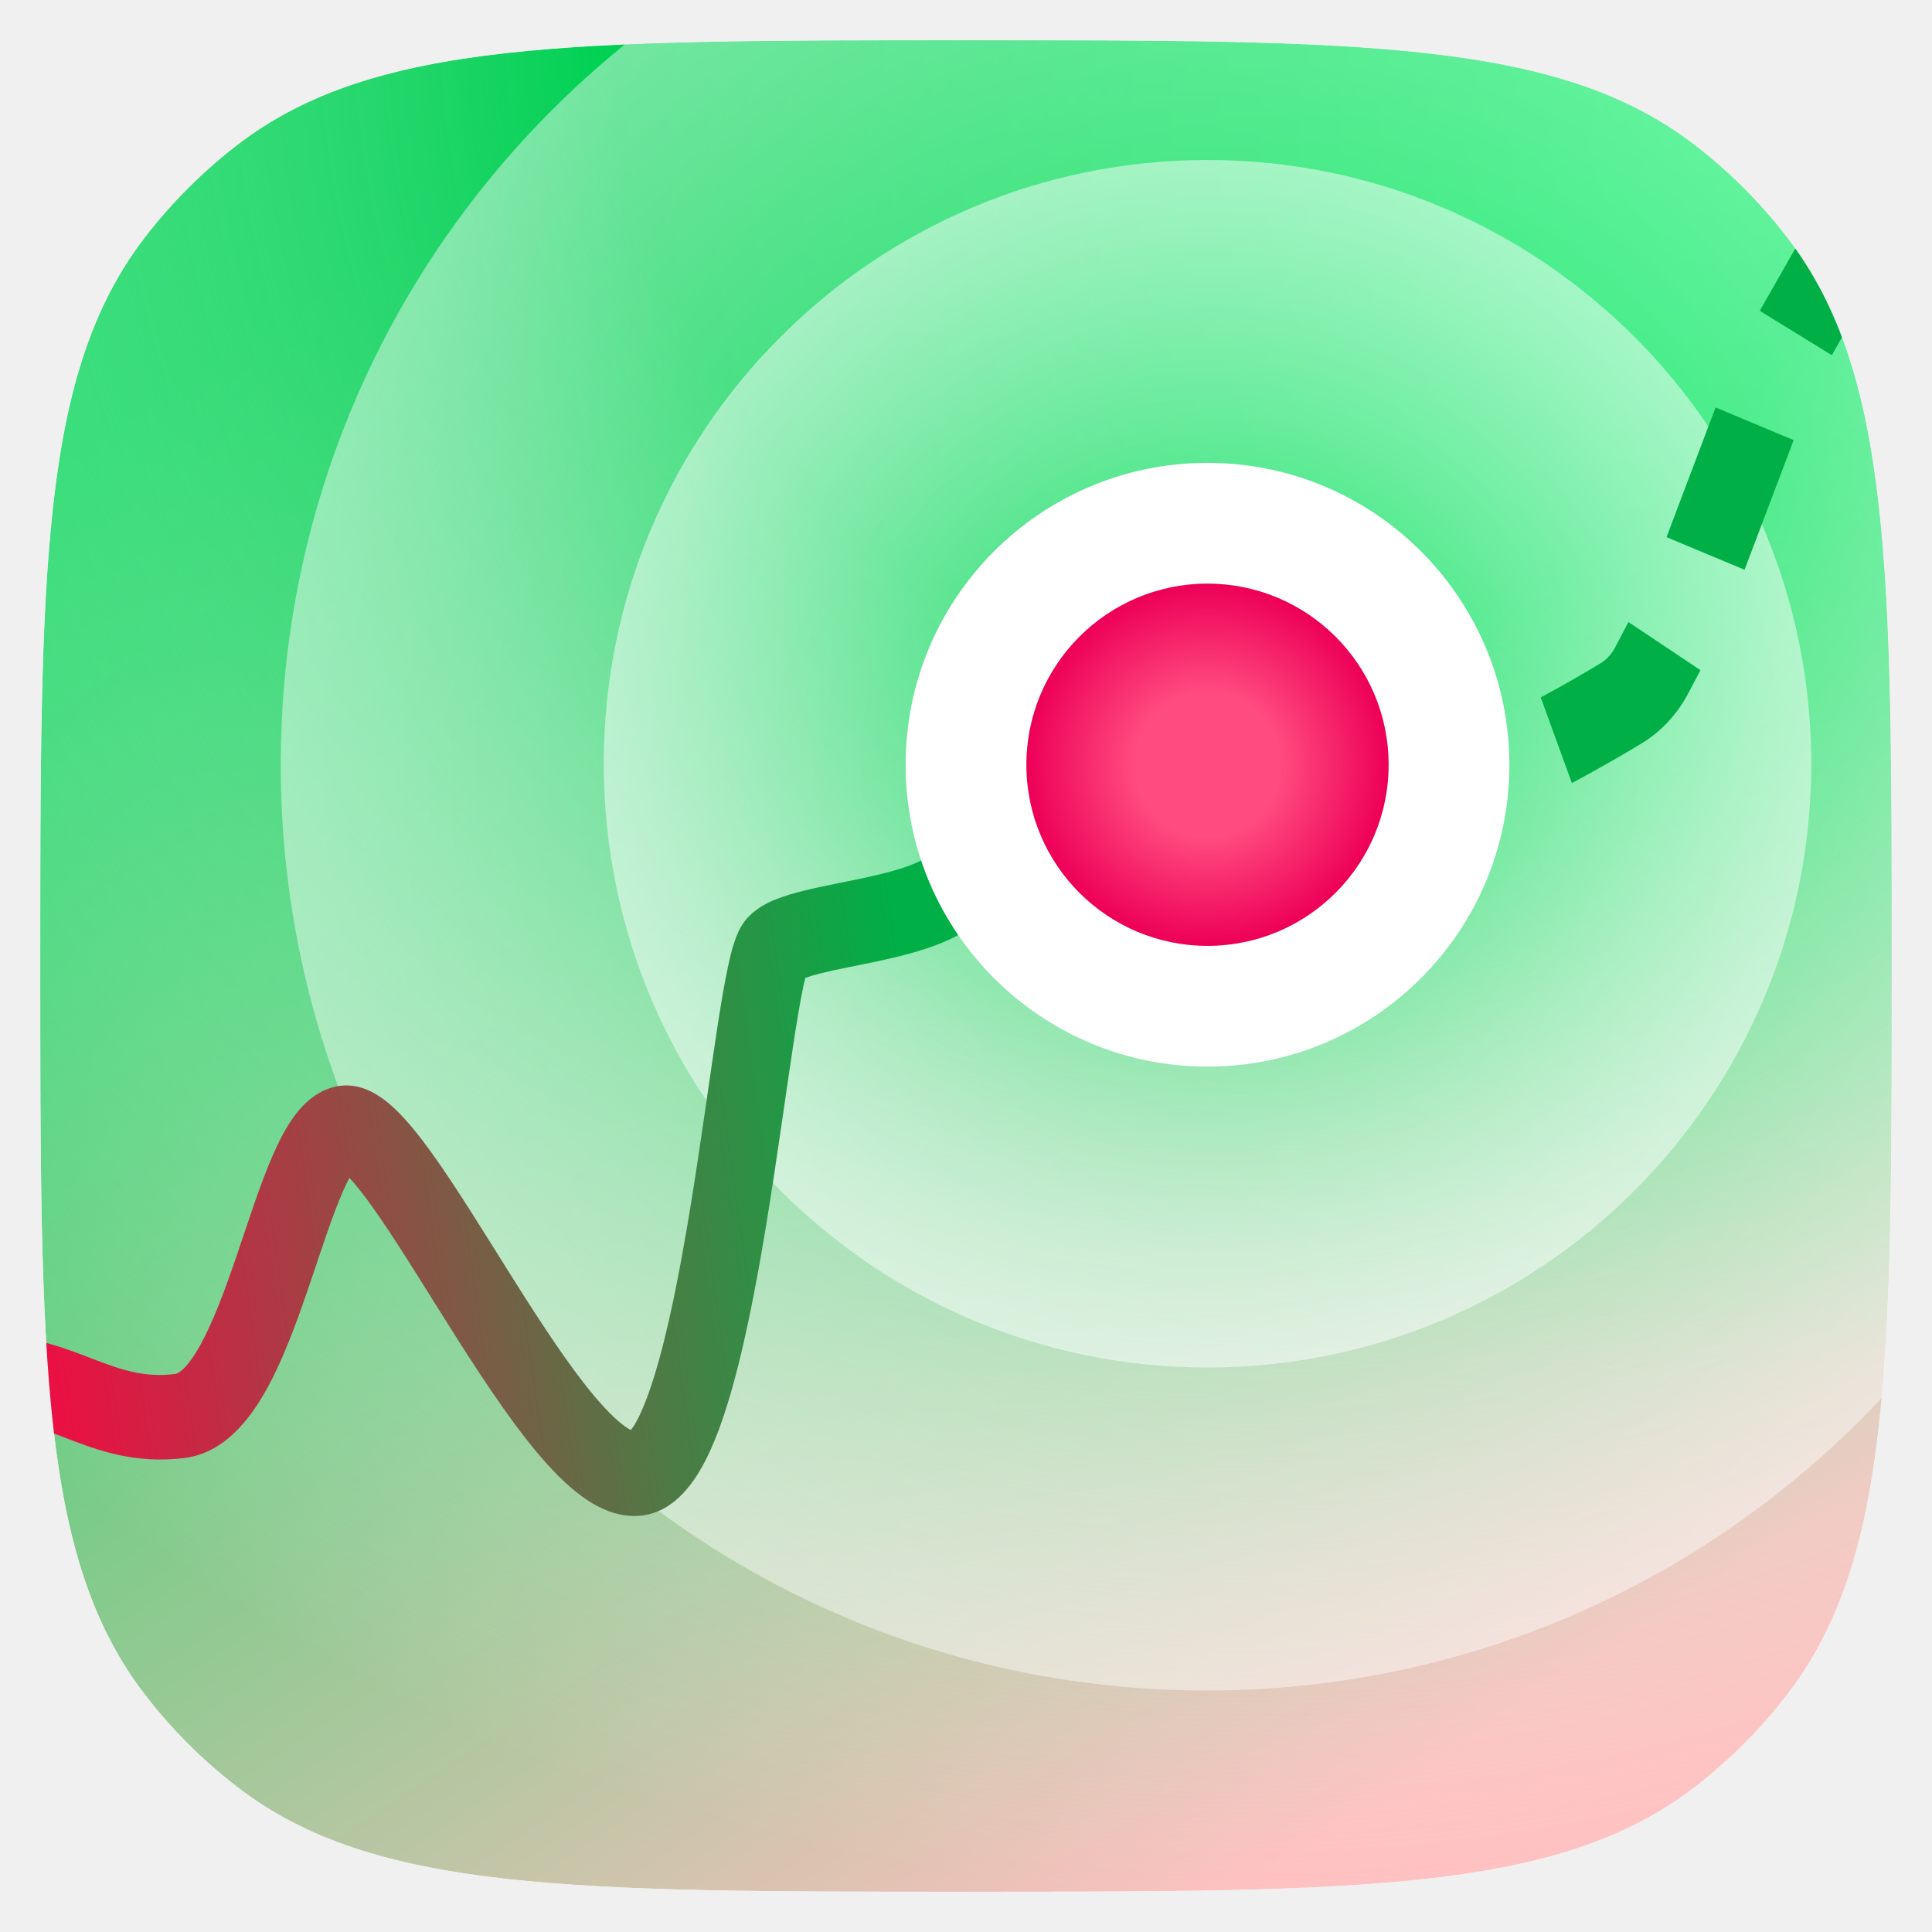
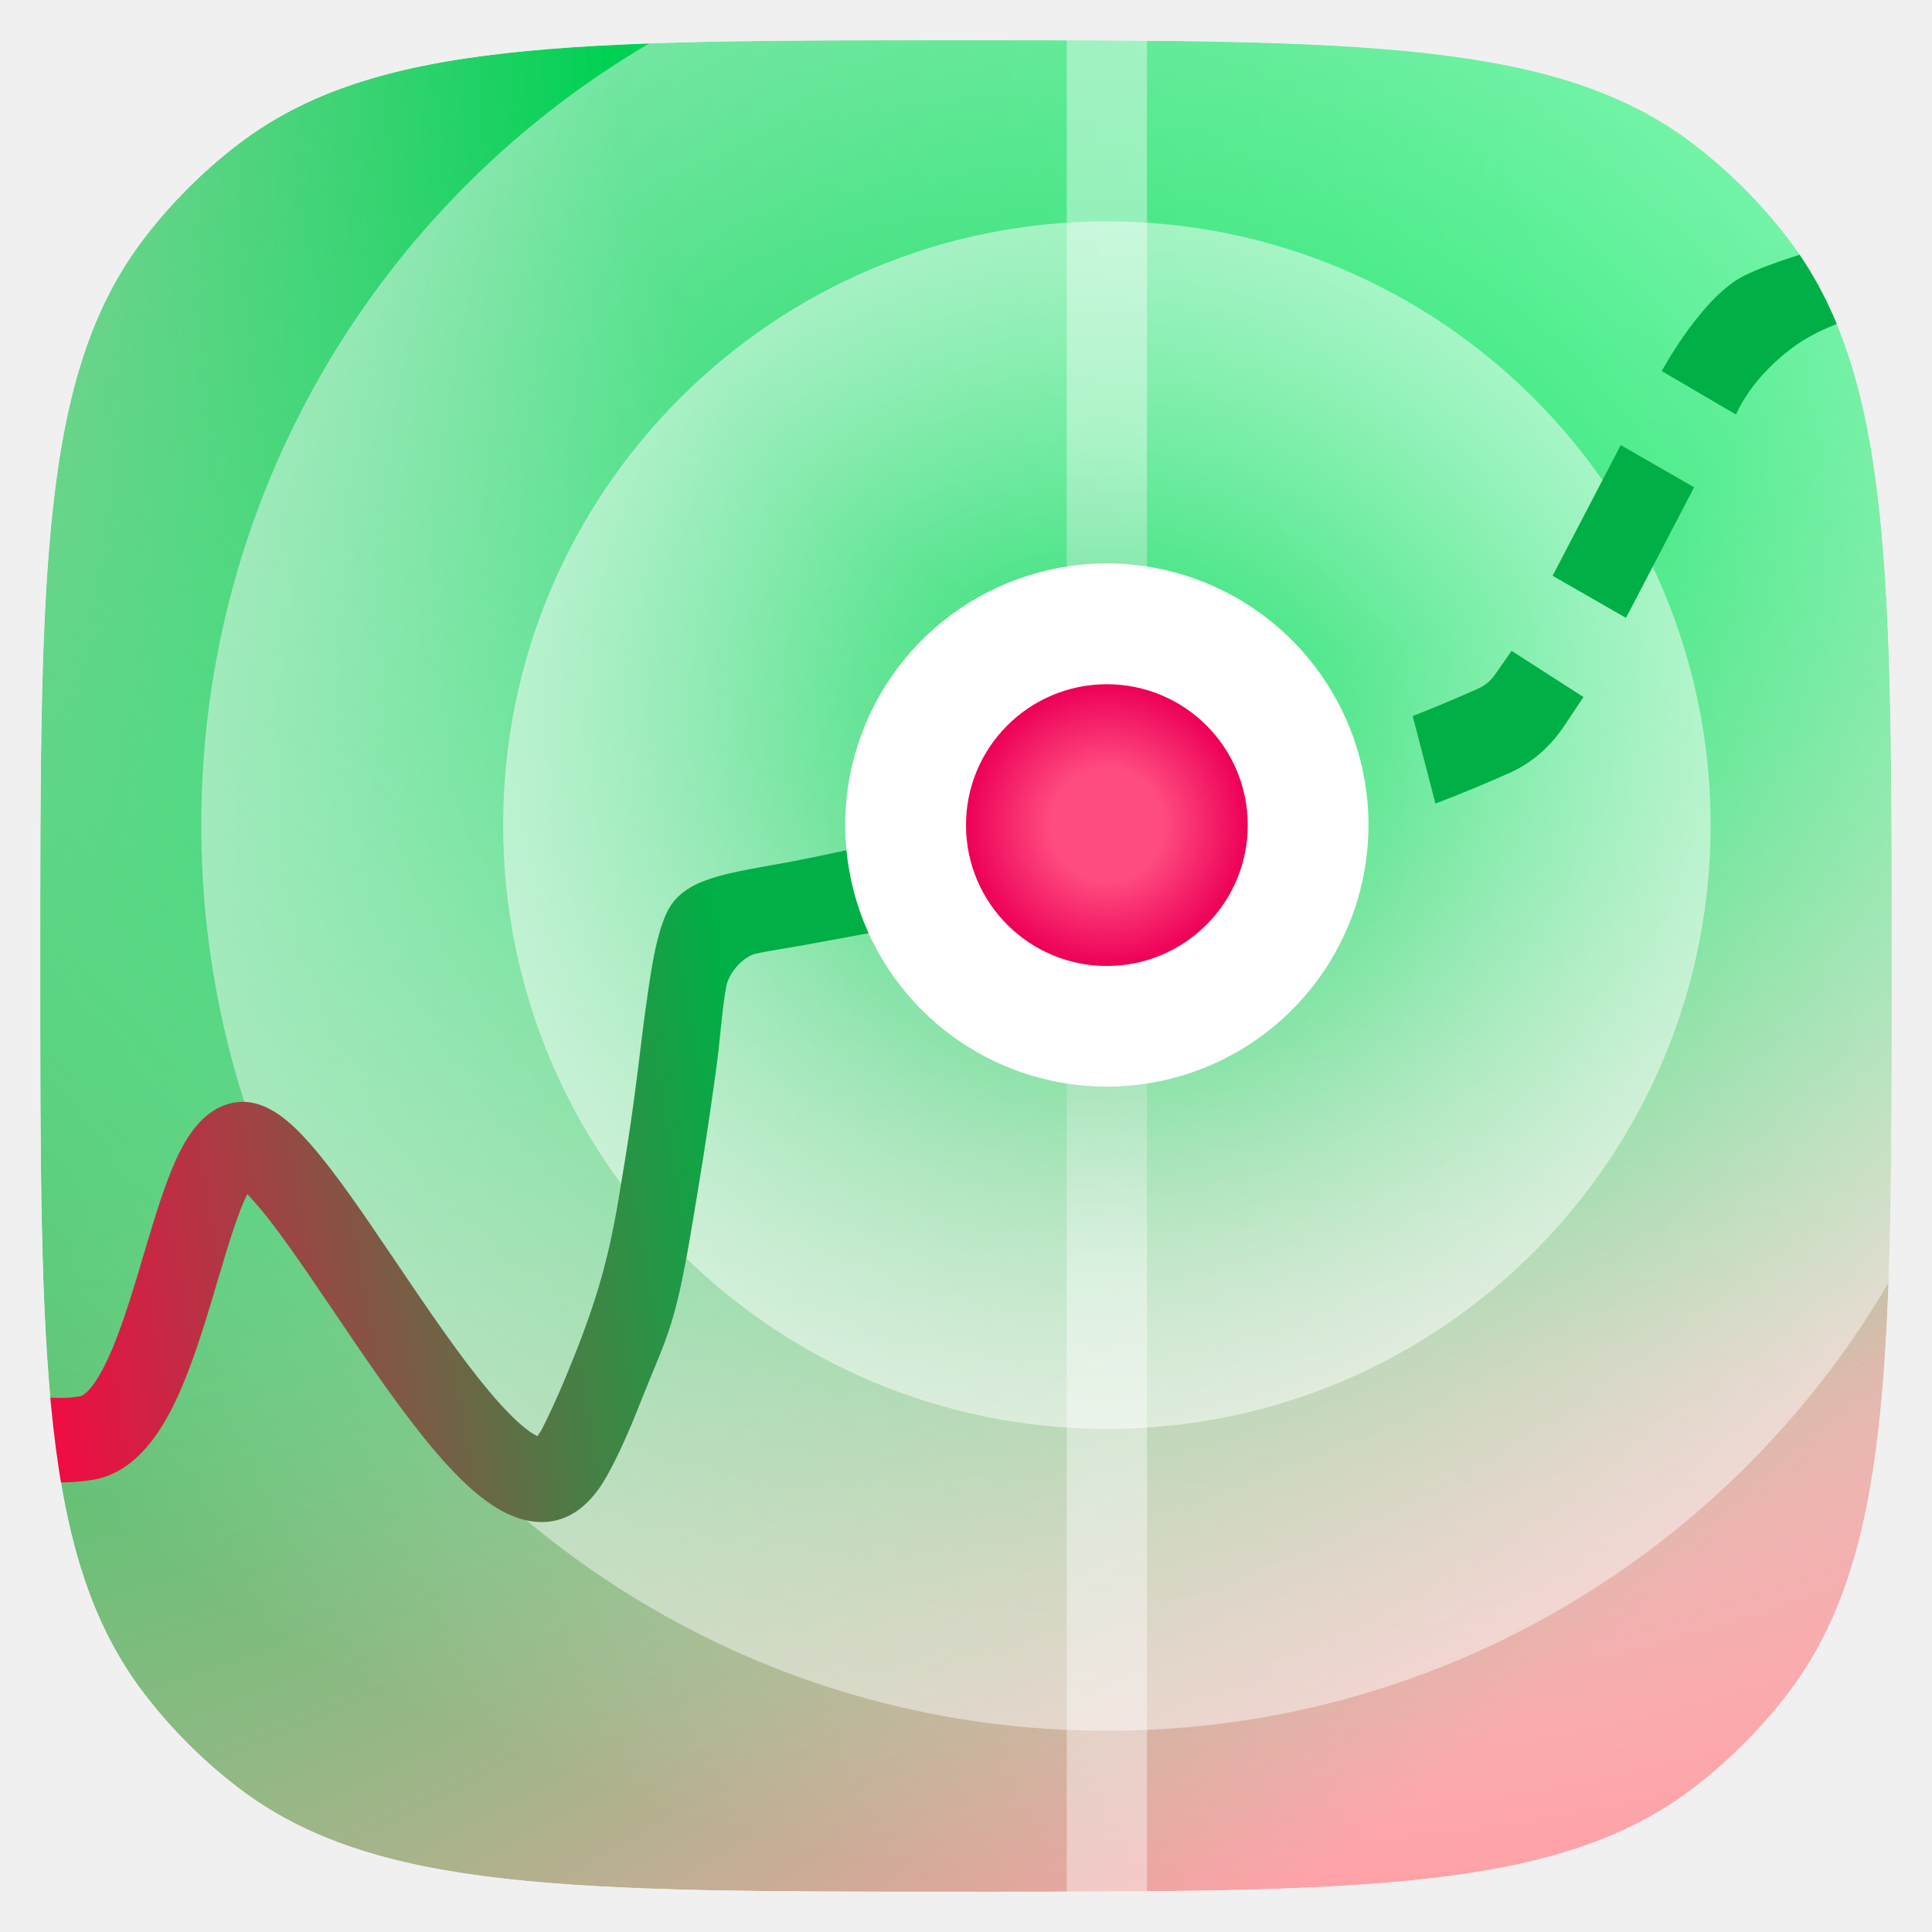
<svg xmlns="http://www.w3.org/2000/svg" width="48" height="48" fill="none">
  <mask id="b" width="46" height="46" x="1" y="1" maskUnits="userSpaceOnUse" style="mask-type:alpha">
    <path fill="url(#a)" d="M1 24C1 14.191 1 9.287 3.592 5.908a12.6 12.6 0 0 1 2.316-2.316C9.287 1 14.191 1 24 1s14.713 0 18.092 2.592c.87.668 1.648 1.446 2.316 2.316C47 9.287 47 14.191 47 24s0 14.713-2.593 18.092a12.5 12.5 0 0 1-2.315 2.316C38.713 47 33.809 47 24 47S9.287 47 5.908 44.407a12.6 12.6 0 0 1-2.316-2.315C1 38.713 1 33.809 1 24" />
  </mask>
  <g mask="url(#b)">
    <path fill="url(#c)" d="M1 24C1 14.191 1 9.287 3.592 5.908a12.6 12.6 0 0 1 2.316-2.316C9.287 1 14.191 1 24 1s14.713 0 18.092 2.592c.87.668 1.648 1.446 2.316 2.316C47 9.287 47 14.191 47 24s0 14.713-2.593 18.092a12.5 12.5 0 0 1-2.315 2.316C38.713 47 33.809 47 24 47S9.287 47 5.908 44.407a12.6 12.6 0 0 1-2.316-2.315C1 38.713 1 33.809 1 24" />
    <path fill="url(#d)" d="M1 24C1 14.191 1 9.287 3.592 5.908a12.6 12.6 0 0 1 2.316-2.316C9.287 1 14.191 1 24 1s14.713 0 18.092 2.592c.87.668 1.648 1.446 2.316 2.316C47 9.287 47 14.191 47 24s0 14.713-2.593 18.092a12.5 12.5 0 0 1-2.315 2.316C38.713 47 33.809 47 24 47S9.287 47 5.908 44.407a12.6 12.6 0 0 1-2.316-2.315C1 38.713 1 33.809 1 24" />
    <path fill="url(#e)" d="M1 24C1 14.191 1 9.287 3.592 5.908a12.6 12.6 0 0 1 2.316-2.316C9.287 1 14.191 1 24 1s14.713 0 18.092 2.592c.87.668 1.648 1.446 2.316 2.316C47 9.287 47 14.191 47 24s0 14.713-2.593 18.092a12.5 12.5 0 0 1-2.315 2.316C38.713 47 33.809 47 24 47S9.287 47 5.908 44.407a12.6 12.6 0 0 1-2.316-2.315C1 38.713 1 33.809 1 24" />
-     <path fill="url(#f)" d="M52.975 19c0 12.703-10.298 23-23 23s-23-10.297-23-23 10.297-23 23-23 23 10.297 23 23" opacity=".447" />
-     <path fill="url(#g)" d="M45 18.975c0 8.284-6.716 15-15 15s-15-6.716-15-15c0-8.285 6.716-15 15-15s15 6.715 15 15" opacity=".5" />
-     <path fill="url(#h)" d="M25.509 20.51c-.28.72-.535 1.368-.695 1.71-.312.664-.934 1.003-1.391 1.194-.5.21-1.08.352-1.598.464-.56.119-1.015.2-1.427.302a4 4 0 0 0-.39.115q-.024.09-.052.225c-.076.36-.16.861-.253 1.476-.183 1.202-.404 2.832-.663 4.411-.26 1.584-.574 3.214-.967 4.48-.194.628-.426 1.226-.712 1.695-.265.435-.713.981-1.399 1.07-.588.075-1.11-.19-1.498-.47-.4-.29-.787-.693-1.147-1.126-.72-.866-1.47-2.02-2.161-3.117-.711-1.128-1.355-2.187-1.917-2.971a8 8 0 0 0-.557-.706q-.077.144-.175.368c-.262.604-.514 1.398-.823 2.306-.294.863-.638 1.82-1.063 2.585-.398.715-1.035 1.572-2.023 1.7-1.259.161-2.199-.2-2.955-.491l-.033-.013c-.758-.291-1.33-.5-2.122-.399l-.237-2.085c1.257-.162 2.195.199 2.952.489l.036.014c.757.292 1.33.5 2.122.399.047-.006.266-.09.613-.713.32-.575.61-1.357.907-2.228.282-.825.578-1.76.888-2.472.156-.36.342-.73.571-1.03.22-.288.583-.647 1.11-.715l.122-.01c.283-.007.527.086.703.182.207.111.39.262.547.41.31.297.626.697.93 1.122.61.85 1.309 2 1.987 3.075.696 1.105 1.377 2.148 1.998 2.895.312.372.574.63.784.783q.098.068.153.095.033-.042.084-.118c.151-.25.32-.65.493-1.208.345-1.109.639-2.61.896-4.178.258-1.573.465-3.12.658-4.387.094-.619.186-1.175.278-1.604.045-.214.094-.42.152-.597.028-.09.065-.19.11-.289.042-.086.121-.237.253-.373l.085-.082a2 2 0 0 1 .6-.351c.213-.086.449-.154.678-.21.44-.11 1.014-.215 1.48-.315.506-.108.947-.222 1.283-.363.313-.132.386-.227.385-.219.123-.267.341-.819.63-1.557z" />
-     <path fill="url(#i)" d="m42.247 16.65-.294.559c-.27.516-.667.956-1.16 1.256-.412.25-1.044.62-1.74.99l-.774-2.128a33 33 0 0 0 1.488-.849c.151-.094.276-.23.361-.395l.33-.628z" />
-     <path fill="url(#j)" d="m44.563 10.935-1.22 3.221-1.939-.811 1.22-3.222z" />
-     <path fill="url(#k)" d="m47.938 4.565-2.427 4.26-1.79-1.103 2.39-4.197z" />
-     <path fill="#fff" d="M37.5 18.975a7.5 7.5 0 1 1-15 .05 7.5 7.5 0 0 1 15-.05" />
-     <path fill="url(#l)" d="M34.5 18.985a4.5 4.5 0 1 1-9 .03 4.5 4.5 0 0 1 9-.03" />
+     <path fill="url(#f)" d="M50 20.5C50 32.927 39.926 43 27.5 43S5 32.927 5 20.5 15.073-2 27.5-2 50 8.073 50 20.5" opacity=".45" />
+     <path fill="url(#g)" d="M26.504 1h1.992v46h-1.992z" opacity=".4" />
+     <path fill="url(#h)" d="M42.5 20.5c0 8.284-6.716 15-15 15s-15-6.716-15-15c0-8.285 6.716-15 15-15s15 6.715 15 15" opacity=".5" />
+     <path fill="url(#i)" d="M23.483 22.82c-.974.208-2.927.549-3.447.649-.563.105-.842.133-1.256.225-.33.074-.663.478-.728.779-.097.45-.169 1.42-.235 1.909-.251 1.86-.436 2.949-.636 4.14-.424 2.532-.61 2.65-1.297 4.39-.265.672-.539 1.283-.808 1.762-.25.444-.678 1.006-1.36 1.12-.585.095-1.116-.151-1.514-.417-.41-.276-.81-.665-1.186-1.085-.75-.84-1.54-1.967-2.27-3.039-.75-1.102-1.432-2.137-2.021-2.9a8 8 0 0 0-.582-.687 5 5 0 0 0-.162.374c-.24.613-.464 1.416-.74 2.334-.264.873-.573 1.842-.971 2.621-.372.729-.979 1.608-1.962 1.77-1.252.206-2.204-.121-2.97-.385l-.034-.012c-.767-.264-1.346-.453-2.134-.324l-.311-2.075c1.25-.206 2.2.121 2.967.384l.037.013c.767.265 1.347.453 2.135.324.046-.008.262-.1.587-.735.3-.586.562-1.378.827-2.258.253-.835.516-1.78.8-2.502.143-.366.316-.742.534-1.05.21-.296.56-.667 1.084-.754l.122-.014c.283-.017.53.067.709.157.21.103.399.248.561.39.32.286.65.674.97 1.088.64.828 1.378 1.953 2.094 3.003.735 1.08 1.452 2.098 2.1 2.822.324.361.595.61.81.755q.102.065.157.09l.08-.121c.142-.255.421-.86.617-1.334.67-1.62 1.03-2.72 1.31-4.39.25-1.485.374-2.283.586-4.054.082-.682.243-1.82.345-2.247.05-.213.104-.418.166-.594.03-.089.07-.188.117-.286.044-.085.127-.234.262-.367l.087-.08a2 2 0 0 1 .608-.336c.215-.081.453-.144.683-.194.442-.1 1.019-.191 1.487-.28.508-.096 3-.62 3.34-.753z" />
+     <path fill="url(#j)" d="m39.34 17.317-.52.78c-.332.478-.78.865-1.307 1.102-.44.197-1.113.485-1.85.766l-.565-2.175a36 36 0 0 0 1.644-.69c.161-.075.302-.194.407-.348l.406-.582z" />
+     <path fill="url(#k)" d="m42.09 12.106-1.693 3.245-1.823-1.046 1.693-3.246z" />
+     <path fill="url(#l)" d="M48.198 7.368s-2.357.364-3.53 1.175c-1.172.81-1.536 1.757-1.536 1.757l-1.847-1.081s.888-1.643 1.866-2.266c.895-.57 4.395-1.405 4.395-1.405z" />
+     <path fill="#fff" d="M34 20.478a6.501 6.501 0 0 1-11.08 4.633A6.5 6.5 0 1 1 34 20.479" />
+     <path fill="url(#m)" d="M31 20.488a3.5 3.5 0 1 1-7 .023 3.5 3.5 0 0 1 7-.023" />
  </g>
  <defs>
-     <linearGradient id="a" x1="11.278" x2="36.722" y1="4.839" y2="43.161" gradientUnits="userSpaceOnUse">
-       <stop offset="0" stop-color="#00d656" />
-       <stop offset="1" stop-color="#ffc0c0" />
-     </linearGradient>
-     <linearGradient id="c" x1="11.278" x2="36.722" y1="4.839" y2="43.161" gradientUnits="userSpaceOnUse">
-       <stop offset="0" stop-color="#00d656" />
-       <stop offset="1" stop-color="#ffc0c0" />
-     </linearGradient>
-     <linearGradient id="h" x1="36.242" x2="-1.36" y1="24.058" y2="29.351" gradientUnits="userSpaceOnUse">
-       <stop offset=".361" stop-color="#00af46" />
-       <stop offset="1" stop-color="#ff0243" />
-     </linearGradient>
-     <linearGradient id="i" x1="47.938" x2="-3.375" y1="20.458" y2="20.458" gradientUnits="userSpaceOnUse">
-       <stop offset=".361" stop-color="#00af46" />
-       <stop offset="1" stop-color="#ff0243" />
-     </linearGradient>
-     <linearGradient id="j" x1="48.955" x2="-1.735" y1="18.216" y2="26.188" gradientUnits="userSpaceOnUse">
-       <stop offset=".361" stop-color="#00af46" />
-       <stop offset="1" stop-color="#ff0243" />
-     </linearGradient>
-     <linearGradient id="k" x1="47.938" x2="-3.375" y1="18.07" y2="18.07" gradientUnits="userSpaceOnUse">
-       <stop offset=".361" stop-color="#00af46" />
-       <stop offset="1" stop-color="#ff0243" />
-     </linearGradient>
+     <radialGradient id="c" cx="0" cy="0" r="1" gradientTransform="rotate(48.9 -5.76 25.863)scale(44.8511 110.084)" gradientUnits="userSpaceOnUse">
+       <stop stop-color="#00d656" />
+       <stop offset=".785" stop-color="#ffa1a7" />
+     </radialGradient>
    <radialGradient id="d" cx="0" cy="0" r="1" gradientTransform="translate(30.796 1)scale(46.003)" gradientUnits="userSpaceOnUse">
      <stop offset=".338" stop-color="#00ce52" />
      <stop offset="1" stop-color="#ecfdf3" stop-opacity="0" />
    </radialGradient>
    <radialGradient id="e" cx="0" cy="0" r="1" gradientTransform="translate(42.5 3.592)scale(30.4831)" gradientUnits="userSpaceOnUse">
-       <stop offset="0" stop-color="#00ff6a" stop-opacity=".6" />
+       <stop stop-color="#00ff6a" stop-opacity=".6" />
      <stop offset="1" stop-color="#00ff5e" stop-opacity="0" />
    </radialGradient>
-     <radialGradient id="f" cx="0" cy="0" r="1" gradientTransform="matrix(23 0 0 23 29.975 19)" gradientUnits="userSpaceOnUse">
+     <radialGradient id="f" cx="0" cy="0" r="1" gradientTransform="translate(27.5 20.5)scale(22.5)" gradientUnits="userSpaceOnUse">
      <stop offset=".3" stop-color="#fff" stop-opacity=".3" />
      <stop offset="1" stop-color="#fff" />
    </radialGradient>
-     <radialGradient id="g" cx="0" cy="0" r="1" gradientTransform="matrix(15 0 0 15 30 18.975)" gradientUnits="userSpaceOnUse">
+     <radialGradient id="h" cx="0" cy="0" r="1" gradientTransform="matrix(15 0 0 15 27.5 20.5)" gradientUnits="userSpaceOnUse">
      <stop offset=".3" stop-color="#fff" stop-opacity=".3" />
      <stop offset="1" stop-color="#fff" />
    </radialGradient>
-     <radialGradient id="l" cx="0" cy="0" r="1" gradientTransform="matrix(4.5 0 0 4.5 30 19)" gradientUnits="userSpaceOnUse">
+     <radialGradient id="m" cx="0" cy="0" r="1" gradientTransform="translate(27.5 20.5)scale(3.49998)" gradientUnits="userSpaceOnUse">
      <stop offset=".394" stop-color="#ff4c80" />
      <stop offset="1" stop-color="#ed0057" />
    </radialGradient>
+     <linearGradient id="a" x1="11.278" x2="36.722" y1="4.839" y2="43.161" gradientUnits="userSpaceOnUse">
+       <stop stop-color="#00d656" />
+       <stop offset="1" stop-color="#ffc0c0" />
+     </linearGradient>
+     <linearGradient id="g" x1="27.5" x2="27.5" y1="1" y2="47" gradientUnits="userSpaceOnUse">
+       <stop offset=".214" stop-color="#fff" />
+       <stop offset=".428" stop-color="#7dc38f" />
+       <stop offset=".668" stop-color="#fff" />
+     </linearGradient>
+     <linearGradient id="i" x1="33.501" x2="-3.89" y1="23.489" y2="30.112" gradientUnits="userSpaceOnUse">
+       <stop offset=".405" stop-color="#00af46" />
+       <stop offset=".919" stop-color="#ff0243" />
+     </linearGradient>
+     <linearGradient id="j" x1="44.355" x2="-6.561" y1="22.064" y2="15.689" gradientUnits="userSpaceOnUse">
+       <stop offset=".361" stop-color="#00af46" />
+       <stop offset="1" stop-color="#ff0243" />
+     </linearGradient>
+     <linearGradient id="k" x1="45.461" x2="-5.827" y1="20.077" y2="21.689" gradientUnits="userSpaceOnUse">
+       <stop offset=".361" stop-color="#00af46" />
+       <stop offset="1" stop-color="#ff0243" />
+     </linearGradient>
+     <linearGradient id="l" x1="44.576" x2="-6.34" y1="19.834" y2="13.459" gradientUnits="userSpaceOnUse">
+       <stop offset=".361" stop-color="#00af46" />
+       <stop offset="1" stop-color="#ff0243" />
+     </linearGradient>
  </defs>
</svg>
